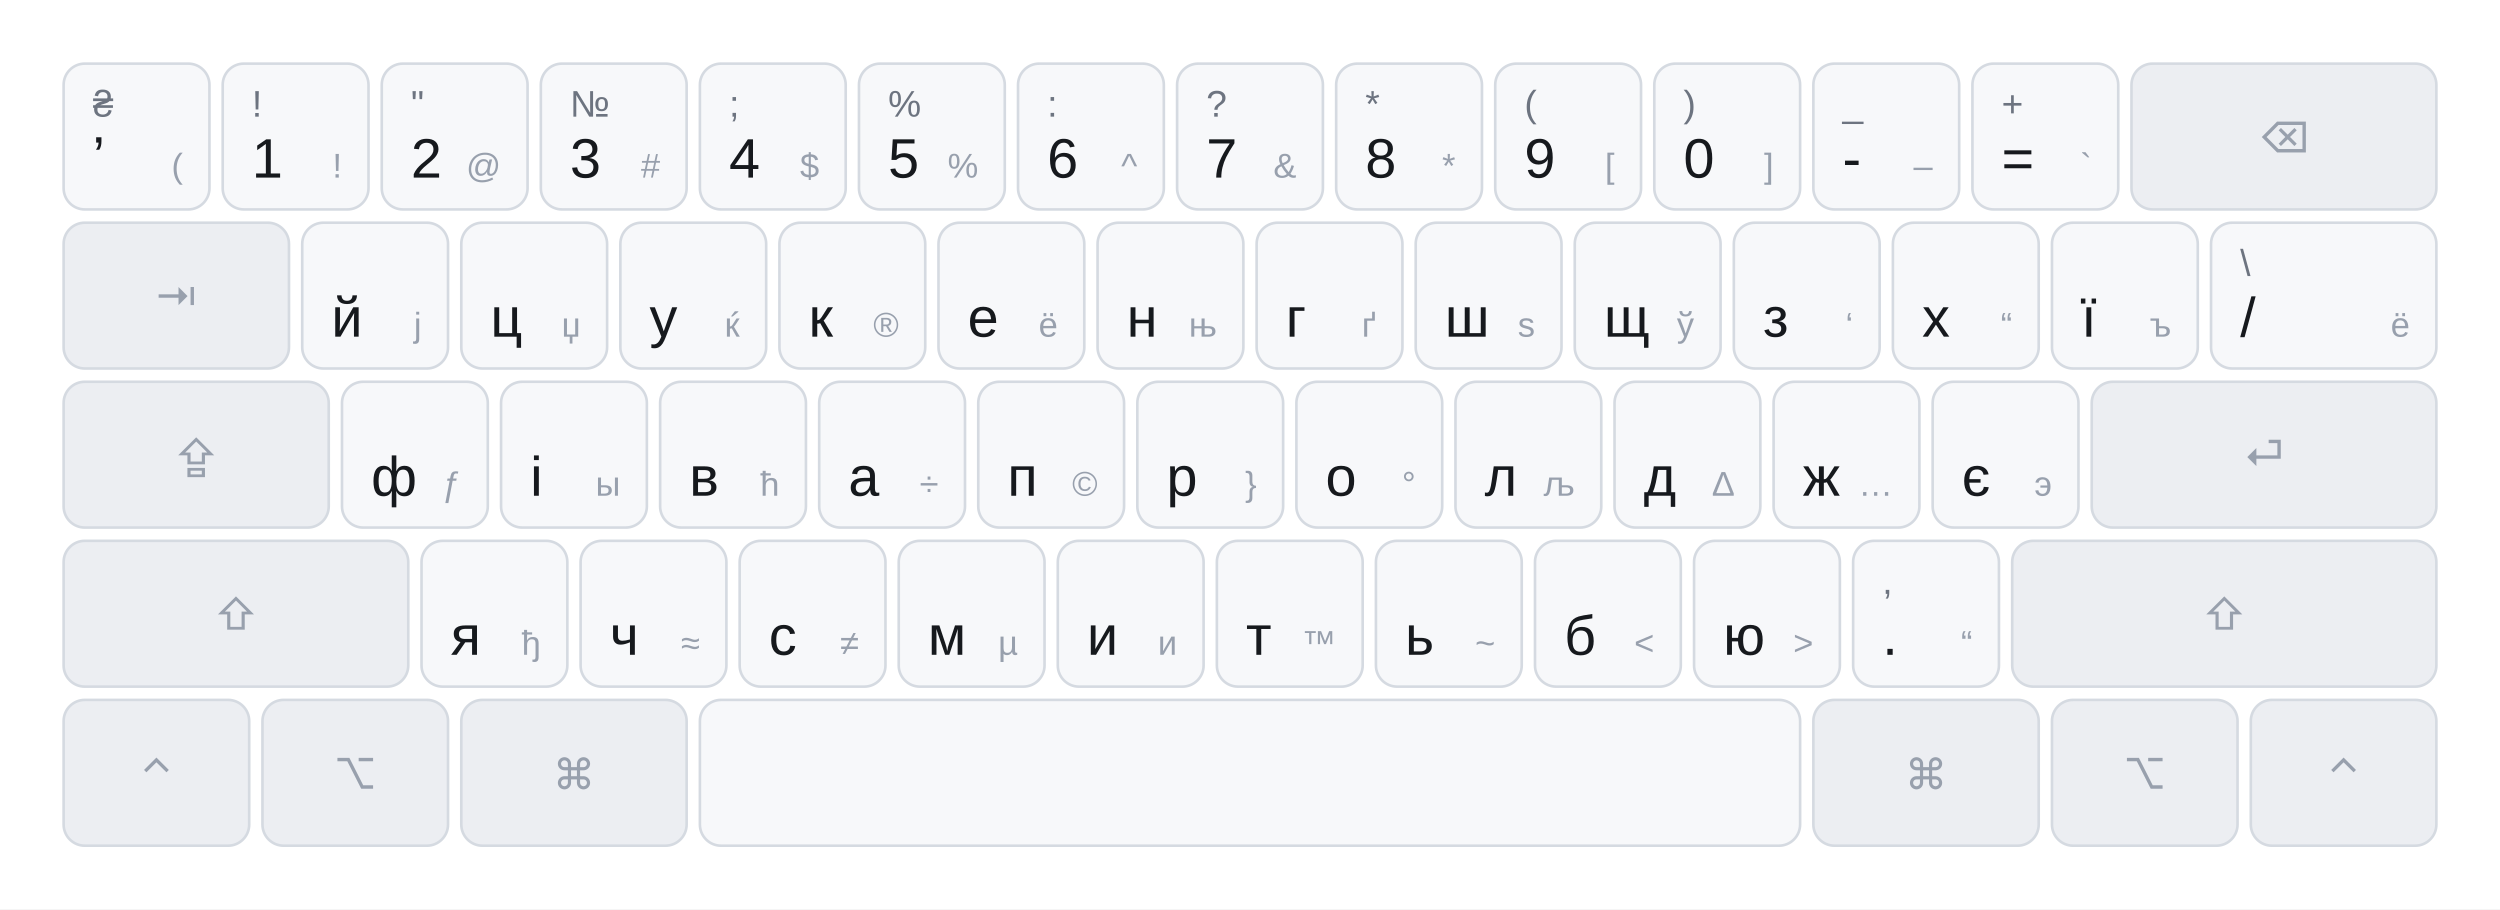
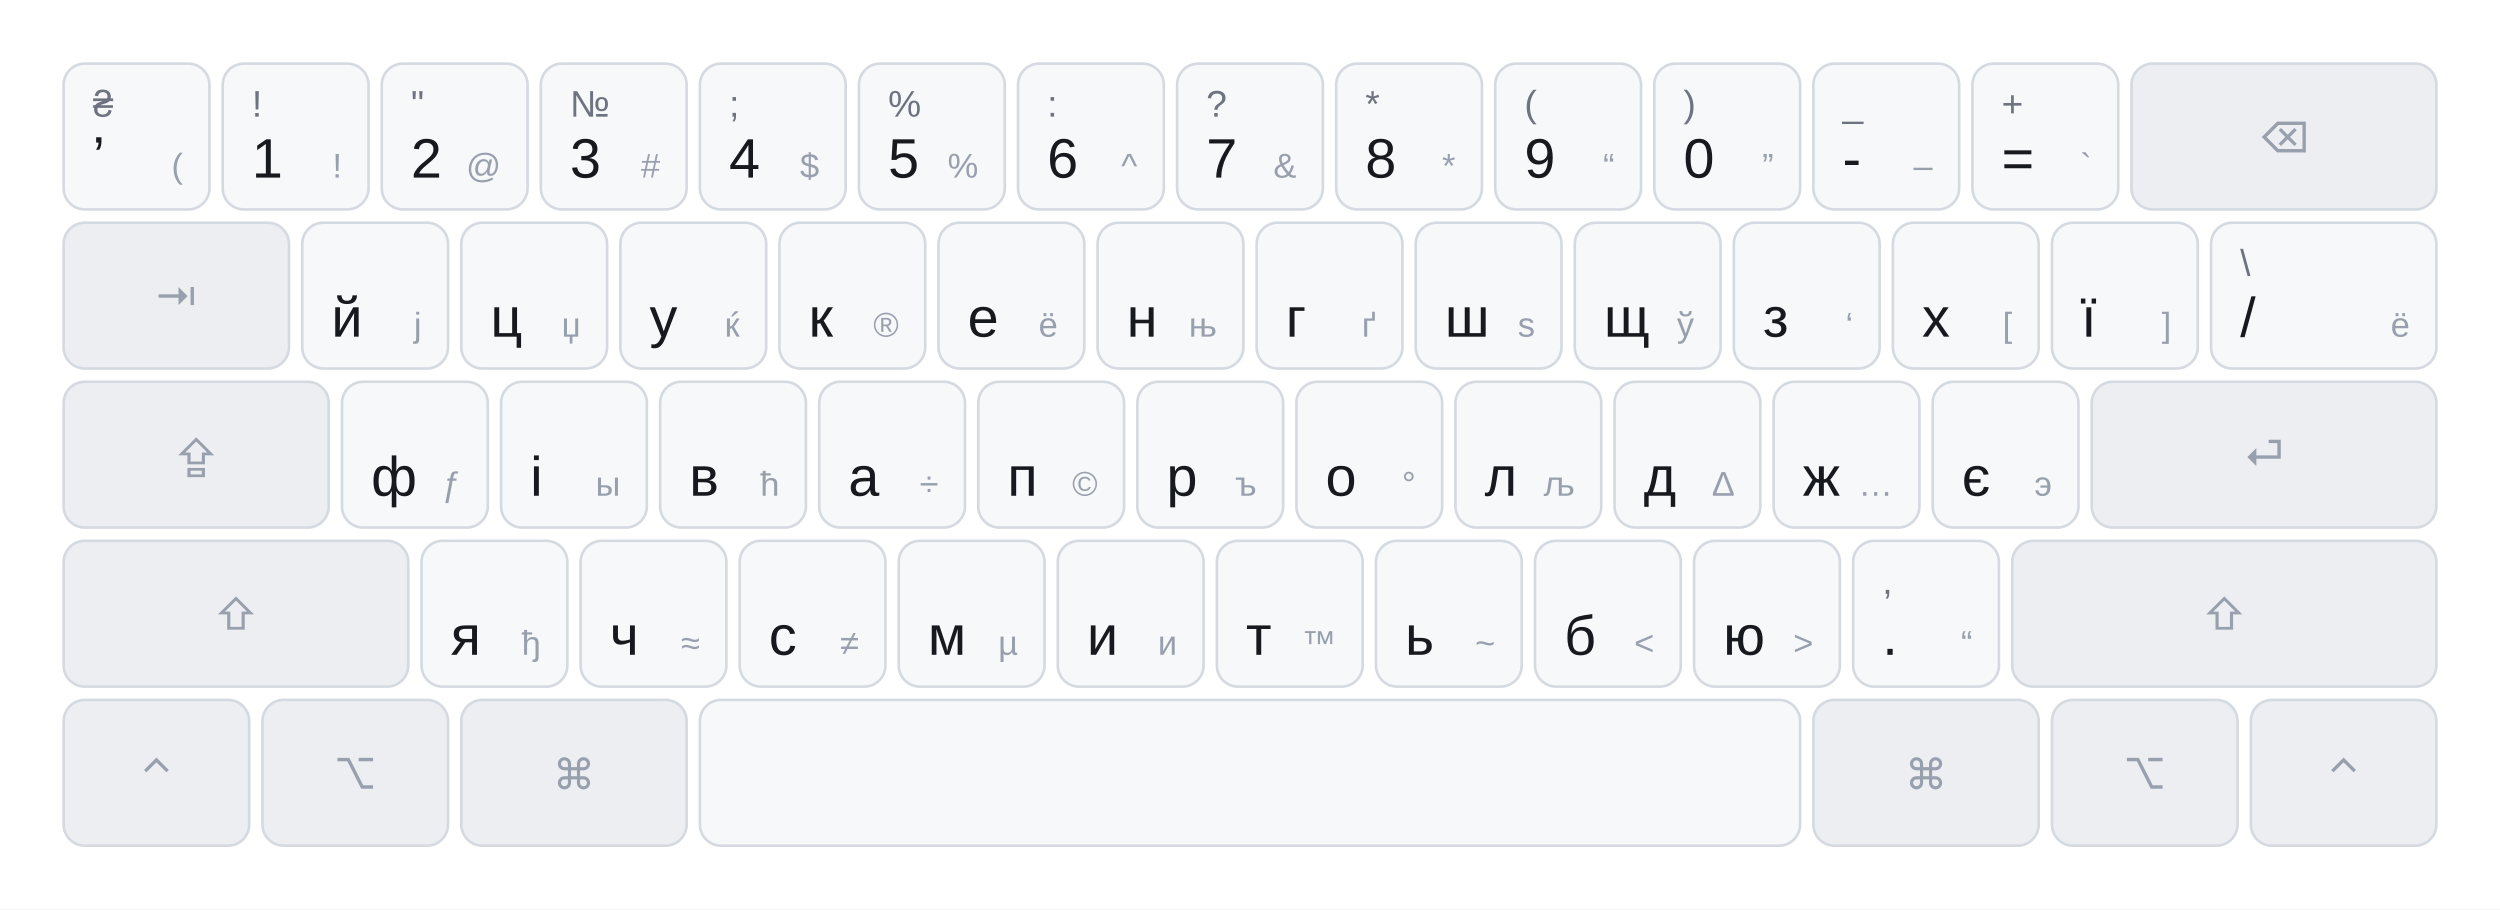
<svg xmlns="http://www.w3.org/2000/svg" width="943" height="343" viewBox="0 0 943 343" font-family="ui-sans-serif, -apple-system, BlinkMacSystemFont, 'SF Pro Text', 'Helvetica Neue', 'Segoe UI', Arial, sans-serif" role="img" aria-label="Ukrainian - Mac PC keyboard diagram: each key shows its unmodified character, its shifted character where it differs, and its option character.">
  <rect width="943" height="343" fill="#ffffff" />
  <rect x="24" y="24" width="55" height="55" rx="8" fill="#f7f8fa" stroke="#d5dae1" stroke-width="1" />
  <text x="35" y="67" font-size="21" fill="#16191d" text-anchor="start">ʼ</text>
  <text x="35" y="44" font-size="14" fill="#6d7480" text-anchor="start">₴</text>
  <text x="69" y="67" font-size="13" fill="#98a0ad" text-anchor="end">(</text>
  <rect x="84" y="24" width="55" height="55" rx="8" fill="#f7f8fa" stroke="#d5dae1" stroke-width="1" />
  <text x="95" y="67" font-size="21" fill="#16191d" text-anchor="start">1</text>
  <text x="95" y="44" font-size="14" fill="#6d7480" text-anchor="start">!</text>
  <text x="129" y="67" font-size="13" fill="#98a0ad" text-anchor="end">!</text>
  <rect x="144" y="24" width="55" height="55" rx="8" fill="#f7f8fa" stroke="#d5dae1" stroke-width="1" />
  <text x="155" y="67" font-size="21" fill="#16191d" text-anchor="start">2</text>
  <text x="155" y="44" font-size="14" fill="#6d7480" text-anchor="start">"</text>
  <text x="189" y="67" font-size="13" fill="#98a0ad" text-anchor="end">@</text>
  <rect x="204" y="24" width="55" height="55" rx="8" fill="#f7f8fa" stroke="#d5dae1" stroke-width="1" />
  <text x="215" y="67" font-size="21" fill="#16191d" text-anchor="start">3</text>
  <text x="215" y="44" font-size="14" fill="#6d7480" text-anchor="start">№</text>
  <text x="249" y="67" font-size="13" fill="#98a0ad" text-anchor="end">#</text>
  <rect x="264" y="24" width="55" height="55" rx="8" fill="#f7f8fa" stroke="#d5dae1" stroke-width="1" />
  <text x="275" y="67" font-size="21" fill="#16191d" text-anchor="start">4</text>
  <text x="275" y="44" font-size="14" fill="#6d7480" text-anchor="start">;</text>
  <text x="309" y="67" font-size="13" fill="#98a0ad" text-anchor="end">$</text>
  <rect x="324" y="24" width="55" height="55" rx="8" fill="#f7f8fa" stroke="#d5dae1" stroke-width="1" />
  <text x="335" y="67" font-size="21" fill="#16191d" text-anchor="start">5</text>
  <text x="335" y="44" font-size="14" fill="#6d7480" text-anchor="start">%</text>
  <text x="369" y="67" font-size="13" fill="#98a0ad" text-anchor="end">%</text>
  <rect x="384" y="24" width="55" height="55" rx="8" fill="#f7f8fa" stroke="#d5dae1" stroke-width="1" />
  <text x="395" y="67" font-size="21" fill="#16191d" text-anchor="start">6</text>
  <text x="395" y="44" font-size="14" fill="#6d7480" text-anchor="start">:</text>
  <text x="429" y="67" font-size="13" fill="#98a0ad" text-anchor="end">^</text>
  <rect x="444" y="24" width="55" height="55" rx="8" fill="#f7f8fa" stroke="#d5dae1" stroke-width="1" />
  <text x="455" y="67" font-size="21" fill="#16191d" text-anchor="start">7</text>
  <text x="455" y="44" font-size="14" fill="#6d7480" text-anchor="start">?</text>
  <text x="489" y="67" font-size="13" fill="#98a0ad" text-anchor="end">&amp;</text>
  <rect x="504" y="24" width="55" height="55" rx="8" fill="#f7f8fa" stroke="#d5dae1" stroke-width="1" />
  <text x="515" y="67" font-size="21" fill="#16191d" text-anchor="start">8</text>
  <text x="515" y="44" font-size="14" fill="#6d7480" text-anchor="start">*</text>
  <text x="549" y="67" font-size="13" fill="#98a0ad" text-anchor="end">*</text>
  <rect x="564" y="24" width="55" height="55" rx="8" fill="#f7f8fa" stroke="#d5dae1" stroke-width="1" />
  <text x="575" y="67" font-size="21" fill="#16191d" text-anchor="start">9</text>
  <text x="575" y="44" font-size="14" fill="#6d7480" text-anchor="start">(</text>
-   <text x="609" y="67" font-size="13" fill="#98a0ad" text-anchor="end">[</text>
+   <text x="609" y="67" font-size="13" fill="#98a0ad" text-anchor="end">“</text>
  <rect x="624" y="24" width="55" height="55" rx="8" fill="#f7f8fa" stroke="#d5dae1" stroke-width="1" />
  <text x="635" y="67" font-size="21" fill="#16191d" text-anchor="start">0</text>
  <text x="635" y="44" font-size="14" fill="#6d7480" text-anchor="start">)</text>
-   <text x="669" y="67" font-size="13" fill="#98a0ad" text-anchor="end">]</text>
+   <text x="669" y="67" font-size="13" fill="#98a0ad" text-anchor="end">”</text>
  <rect x="684" y="24" width="55" height="55" rx="8" fill="#f7f8fa" stroke="#d5dae1" stroke-width="1" />
  <text x="695" y="67" font-size="21" fill="#16191d" text-anchor="start">-</text>
  <text x="695" y="44" font-size="14" fill="#6d7480" text-anchor="start">_</text>
  <text x="729" y="67" font-size="13" fill="#98a0ad" text-anchor="end">–</text>
  <rect x="744" y="24" width="55" height="55" rx="8" fill="#f7f8fa" stroke="#d5dae1" stroke-width="1" />
  <text x="755" y="67" font-size="21" fill="#16191d" text-anchor="start">=</text>
  <text x="755" y="44" font-size="14" fill="#6d7480" text-anchor="start">+</text>
  <text x="789" y="67" font-size="13" fill="#98a0ad" text-anchor="end">`</text>
  <rect x="804" y="24" width="115" height="55" rx="8" fill="#eceef2" stroke="#d5dae1" stroke-width="1" />
  <text x="861.5" y="57.5" font-size="16" fill="#98a0ad" text-anchor="middle">⌫</text>
  <rect x="24" y="84" width="85" height="55" rx="8" fill="#eceef2" stroke="#d5dae1" stroke-width="1" />
  <text x="66.5" y="117.5" font-size="16" fill="#98a0ad" text-anchor="middle">⇥</text>
  <rect x="114" y="84" width="55" height="55" rx="8" fill="#f7f8fa" stroke="#d5dae1" stroke-width="1" />
  <text x="125" y="127" font-size="21" fill="#16191d" text-anchor="start">й</text>
  <text x="159" y="127" font-size="13" fill="#98a0ad" text-anchor="end">ј</text>
  <rect x="174" y="84" width="55" height="55" rx="8" fill="#f7f8fa" stroke="#d5dae1" stroke-width="1" />
  <text x="185" y="127" font-size="21" fill="#16191d" text-anchor="start">ц</text>
  <text x="219" y="127" font-size="13" fill="#98a0ad" text-anchor="end">џ</text>
  <rect x="234" y="84" width="55" height="55" rx="8" fill="#f7f8fa" stroke="#d5dae1" stroke-width="1" />
  <text x="245" y="127" font-size="21" fill="#16191d" text-anchor="start">у</text>
  <text x="279" y="127" font-size="13" fill="#98a0ad" text-anchor="end">ќ</text>
  <rect x="294" y="84" width="55" height="55" rx="8" fill="#f7f8fa" stroke="#d5dae1" stroke-width="1" />
  <text x="305" y="127" font-size="21" fill="#16191d" text-anchor="start">к</text>
  <text x="339" y="127" font-size="13" fill="#98a0ad" text-anchor="end">®</text>
  <rect x="354" y="84" width="55" height="55" rx="8" fill="#f7f8fa" stroke="#d5dae1" stroke-width="1" />
  <text x="365" y="127" font-size="21" fill="#16191d" text-anchor="start">е</text>
  <text x="399" y="127" font-size="13" fill="#98a0ad" text-anchor="end">ё</text>
  <rect x="414" y="84" width="55" height="55" rx="8" fill="#f7f8fa" stroke="#d5dae1" stroke-width="1" />
  <text x="425" y="127" font-size="21" fill="#16191d" text-anchor="start">н</text>
  <text x="459" y="127" font-size="13" fill="#98a0ad" text-anchor="end">њ</text>
  <rect x="474" y="84" width="55" height="55" rx="8" fill="#f7f8fa" stroke="#d5dae1" stroke-width="1" />
  <text x="485" y="127" font-size="21" fill="#16191d" text-anchor="start">г</text>
  <text x="519" y="127" font-size="13" fill="#98a0ad" text-anchor="end">ґ</text>
  <rect x="534" y="84" width="55" height="55" rx="8" fill="#f7f8fa" stroke="#d5dae1" stroke-width="1" />
  <text x="545" y="127" font-size="21" fill="#16191d" text-anchor="start">ш</text>
  <text x="579" y="127" font-size="13" fill="#98a0ad" text-anchor="end">ѕ</text>
  <rect x="594" y="84" width="55" height="55" rx="8" fill="#f7f8fa" stroke="#d5dae1" stroke-width="1" />
  <text x="605" y="127" font-size="21" fill="#16191d" text-anchor="start">щ</text>
  <text x="639" y="127" font-size="13" fill="#98a0ad" text-anchor="end">ў</text>
  <rect x="654" y="84" width="55" height="55" rx="8" fill="#f7f8fa" stroke="#d5dae1" stroke-width="1" />
  <text x="665" y="127" font-size="21" fill="#16191d" text-anchor="start">з</text>
  <text x="699" y="127" font-size="13" fill="#98a0ad" text-anchor="end">‘</text>
  <rect x="714" y="84" width="55" height="55" rx="8" fill="#f7f8fa" stroke="#d5dae1" stroke-width="1" />
  <text x="725" y="127" font-size="21" fill="#16191d" text-anchor="start">х</text>
-   <text x="759" y="127" font-size="13" fill="#98a0ad" text-anchor="end">“</text>
+   <text x="759" y="127" font-size="13" fill="#98a0ad" text-anchor="end">[</text>
  <rect x="774" y="84" width="55" height="55" rx="8" fill="#f7f8fa" stroke="#d5dae1" stroke-width="1" />
  <text x="785" y="127" font-size="21" fill="#16191d" text-anchor="start">ї</text>
-   <text x="819" y="127" font-size="13" fill="#98a0ad" text-anchor="end">ъ</text>
+   <text x="819" y="127" font-size="13" fill="#98a0ad" text-anchor="end">]</text>
  <rect x="834" y="84" width="85" height="55" rx="8" fill="#f7f8fa" stroke="#d5dae1" stroke-width="1" />
  <text x="845" y="127" font-size="21" fill="#16191d" text-anchor="start">/</text>
  <text x="845" y="104" font-size="14" fill="#6d7480" text-anchor="start">\</text>
  <text x="909" y="127" font-size="13" fill="#98a0ad" text-anchor="end">ё</text>
  <rect x="24" y="144" width="100" height="55" rx="8" fill="#eceef2" stroke="#d5dae1" stroke-width="1" />
  <text x="74" y="177.5" font-size="16" fill="#98a0ad" text-anchor="middle">⇪</text>
  <rect x="129" y="144" width="55" height="55" rx="8" fill="#f7f8fa" stroke="#d5dae1" stroke-width="1" />
  <text x="140" y="187" font-size="21" fill="#16191d" text-anchor="start">ф</text>
  <text x="174" y="187" font-size="13" fill="#98a0ad" text-anchor="end">ƒ</text>
  <rect x="189" y="144" width="55" height="55" rx="8" fill="#f7f8fa" stroke="#d5dae1" stroke-width="1" />
  <text x="200" y="187" font-size="21" fill="#16191d" text-anchor="start">і</text>
  <text x="234" y="187" font-size="13" fill="#98a0ad" text-anchor="end">ы</text>
  <rect x="249" y="144" width="55" height="55" rx="8" fill="#f7f8fa" stroke="#d5dae1" stroke-width="1" />
  <text x="260" y="187" font-size="21" fill="#16191d" text-anchor="start">в</text>
  <text x="294" y="187" font-size="13" fill="#98a0ad" text-anchor="end">ћ</text>
  <rect x="309" y="144" width="55" height="55" rx="8" fill="#f7f8fa" stroke="#d5dae1" stroke-width="1" />
  <text x="320" y="187" font-size="21" fill="#16191d" text-anchor="start">а</text>
  <text x="354" y="187" font-size="13" fill="#98a0ad" text-anchor="end">÷</text>
  <rect x="369" y="144" width="55" height="55" rx="8" fill="#f7f8fa" stroke="#d5dae1" stroke-width="1" />
  <text x="380" y="187" font-size="21" fill="#16191d" text-anchor="start">п</text>
  <text x="414" y="187" font-size="13" fill="#98a0ad" text-anchor="end">©</text>
  <rect x="429" y="144" width="55" height="55" rx="8" fill="#f7f8fa" stroke="#d5dae1" stroke-width="1" />
  <text x="440" y="187" font-size="21" fill="#16191d" text-anchor="start">р</text>
-   <text x="474" y="187" font-size="13" fill="#98a0ad" text-anchor="end">}</text>
+   <text x="474" y="187" font-size="13" fill="#98a0ad" text-anchor="end">ъ</text>
  <rect x="489" y="144" width="55" height="55" rx="8" fill="#f7f8fa" stroke="#d5dae1" stroke-width="1" />
  <text x="500" y="187" font-size="21" fill="#16191d" text-anchor="start">о</text>
  <text x="534" y="187" font-size="13" fill="#98a0ad" text-anchor="end">°</text>
  <rect x="549" y="144" width="55" height="55" rx="8" fill="#f7f8fa" stroke="#d5dae1" stroke-width="1" />
  <text x="560" y="187" font-size="21" fill="#16191d" text-anchor="start">л</text>
  <text x="594" y="187" font-size="13" fill="#98a0ad" text-anchor="end">љ</text>
  <rect x="609" y="144" width="55" height="55" rx="8" fill="#f7f8fa" stroke="#d5dae1" stroke-width="1" />
  <text x="620" y="187" font-size="21" fill="#16191d" text-anchor="start">д</text>
  <text x="654" y="187" font-size="13" fill="#98a0ad" text-anchor="end">∆</text>
  <rect x="669" y="144" width="55" height="55" rx="8" fill="#f7f8fa" stroke="#d5dae1" stroke-width="1" />
  <text x="680" y="187" font-size="21" fill="#16191d" text-anchor="start">ж</text>
  <text x="714" y="187" font-size="13" fill="#98a0ad" text-anchor="end">…</text>
  <rect x="729" y="144" width="55" height="55" rx="8" fill="#f7f8fa" stroke="#d5dae1" stroke-width="1" />
  <text x="740" y="187" font-size="21" fill="#16191d" text-anchor="start">є</text>
  <text x="774" y="187" font-size="13" fill="#98a0ad" text-anchor="end">э</text>
  <rect x="789" y="144" width="130" height="55" rx="8" fill="#eceef2" stroke="#d5dae1" stroke-width="1" />
  <text x="854" y="177.5" font-size="16" fill="#98a0ad" text-anchor="middle">⏎</text>
  <rect x="24" y="204" width="130" height="55" rx="8" fill="#eceef2" stroke="#d5dae1" stroke-width="1" />
  <text x="89" y="237.5" font-size="16" fill="#98a0ad" text-anchor="middle">⇧</text>
  <rect x="159" y="204" width="55" height="55" rx="8" fill="#f7f8fa" stroke="#d5dae1" stroke-width="1" />
  <text x="170" y="247" font-size="21" fill="#16191d" text-anchor="start">я</text>
  <text x="204" y="247" font-size="13" fill="#98a0ad" text-anchor="end">ђ</text>
  <rect x="219" y="204" width="55" height="55" rx="8" fill="#f7f8fa" stroke="#d5dae1" stroke-width="1" />
  <text x="230" y="247" font-size="21" fill="#16191d" text-anchor="start">ч</text>
  <text x="264" y="247" font-size="13" fill="#98a0ad" text-anchor="end">≈</text>
  <rect x="279" y="204" width="55" height="55" rx="8" fill="#f7f8fa" stroke="#d5dae1" stroke-width="1" />
  <text x="290" y="247" font-size="21" fill="#16191d" text-anchor="start">с</text>
  <text x="324" y="247" font-size="13" fill="#98a0ad" text-anchor="end">≠</text>
  <rect x="339" y="204" width="55" height="55" rx="8" fill="#f7f8fa" stroke="#d5dae1" stroke-width="1" />
  <text x="350" y="247" font-size="21" fill="#16191d" text-anchor="start">м</text>
  <text x="384" y="247" font-size="13" fill="#98a0ad" text-anchor="end">µ</text>
  <rect x="399" y="204" width="55" height="55" rx="8" fill="#f7f8fa" stroke="#d5dae1" stroke-width="1" />
  <text x="410" y="247" font-size="21" fill="#16191d" text-anchor="start">и</text>
  <text x="444" y="247" font-size="13" fill="#98a0ad" text-anchor="end">и</text>
  <rect x="459" y="204" width="55" height="55" rx="8" fill="#f7f8fa" stroke="#d5dae1" stroke-width="1" />
  <text x="470" y="247" font-size="21" fill="#16191d" text-anchor="start">т</text>
  <text x="504" y="247" font-size="13" fill="#98a0ad" text-anchor="end">™</text>
  <rect x="519" y="204" width="55" height="55" rx="8" fill="#f7f8fa" stroke="#d5dae1" stroke-width="1" />
  <text x="530" y="247" font-size="21" fill="#16191d" text-anchor="start">ь</text>
  <text x="564" y="247" font-size="13" fill="#98a0ad" text-anchor="end">~</text>
  <rect x="579" y="204" width="55" height="55" rx="8" fill="#f7f8fa" stroke="#d5dae1" stroke-width="1" />
  <text x="590" y="247" font-size="21" fill="#16191d" text-anchor="start">б</text>
  <text x="624" y="247" font-size="13" fill="#98a0ad" text-anchor="end">&lt;</text>
  <rect x="639" y="204" width="55" height="55" rx="8" fill="#f7f8fa" stroke="#d5dae1" stroke-width="1" />
  <text x="650" y="247" font-size="21" fill="#16191d" text-anchor="start">ю</text>
  <text x="684" y="247" font-size="13" fill="#98a0ad" text-anchor="end">&gt;</text>
  <rect x="699" y="204" width="55" height="55" rx="8" fill="#f7f8fa" stroke="#d5dae1" stroke-width="1" />
  <text x="710" y="247" font-size="21" fill="#16191d" text-anchor="start">.</text>
  <text x="710" y="224" font-size="14" fill="#6d7480" text-anchor="start">,</text>
  <text x="744" y="247" font-size="13" fill="#98a0ad" text-anchor="end">“</text>
  <rect x="759" y="204" width="160" height="55" rx="8" fill="#eceef2" stroke="#d5dae1" stroke-width="1" />
  <text x="839" y="237.5" font-size="16" fill="#98a0ad" text-anchor="middle">⇧</text>
  <rect x="24" y="264" width="70" height="55" rx="8" fill="#eceef2" stroke="#d5dae1" stroke-width="1" />
  <text x="59" y="297.5" font-size="16" fill="#98a0ad" text-anchor="middle">⌃</text>
  <rect x="99" y="264" width="70" height="55" rx="8" fill="#eceef2" stroke="#d5dae1" stroke-width="1" />
  <text x="134" y="297.5" font-size="16" fill="#98a0ad" text-anchor="middle">⌥</text>
  <rect x="174" y="264" width="85" height="55" rx="8" fill="#eceef2" stroke="#d5dae1" stroke-width="1" />
  <text x="216.5" y="297.5" font-size="16" fill="#98a0ad" text-anchor="middle">⌘</text>
  <rect x="264" y="264" width="415" height="55" rx="8" fill="#f7f8fa" stroke="#d5dae1" stroke-width="1" />
  <rect x="684" y="264" width="85" height="55" rx="8" fill="#eceef2" stroke="#d5dae1" stroke-width="1" />
  <text x="726.5" y="297.5" font-size="16" fill="#98a0ad" text-anchor="middle">⌘</text>
  <rect x="774" y="264" width="70" height="55" rx="8" fill="#eceef2" stroke="#d5dae1" stroke-width="1" />
  <text x="809" y="297.5" font-size="16" fill="#98a0ad" text-anchor="middle">⌥</text>
  <rect x="849" y="264" width="70" height="55" rx="8" fill="#eceef2" stroke="#d5dae1" stroke-width="1" />
  <text x="884" y="297.5" font-size="16" fill="#98a0ad" text-anchor="middle">⌃</text>
</svg>
